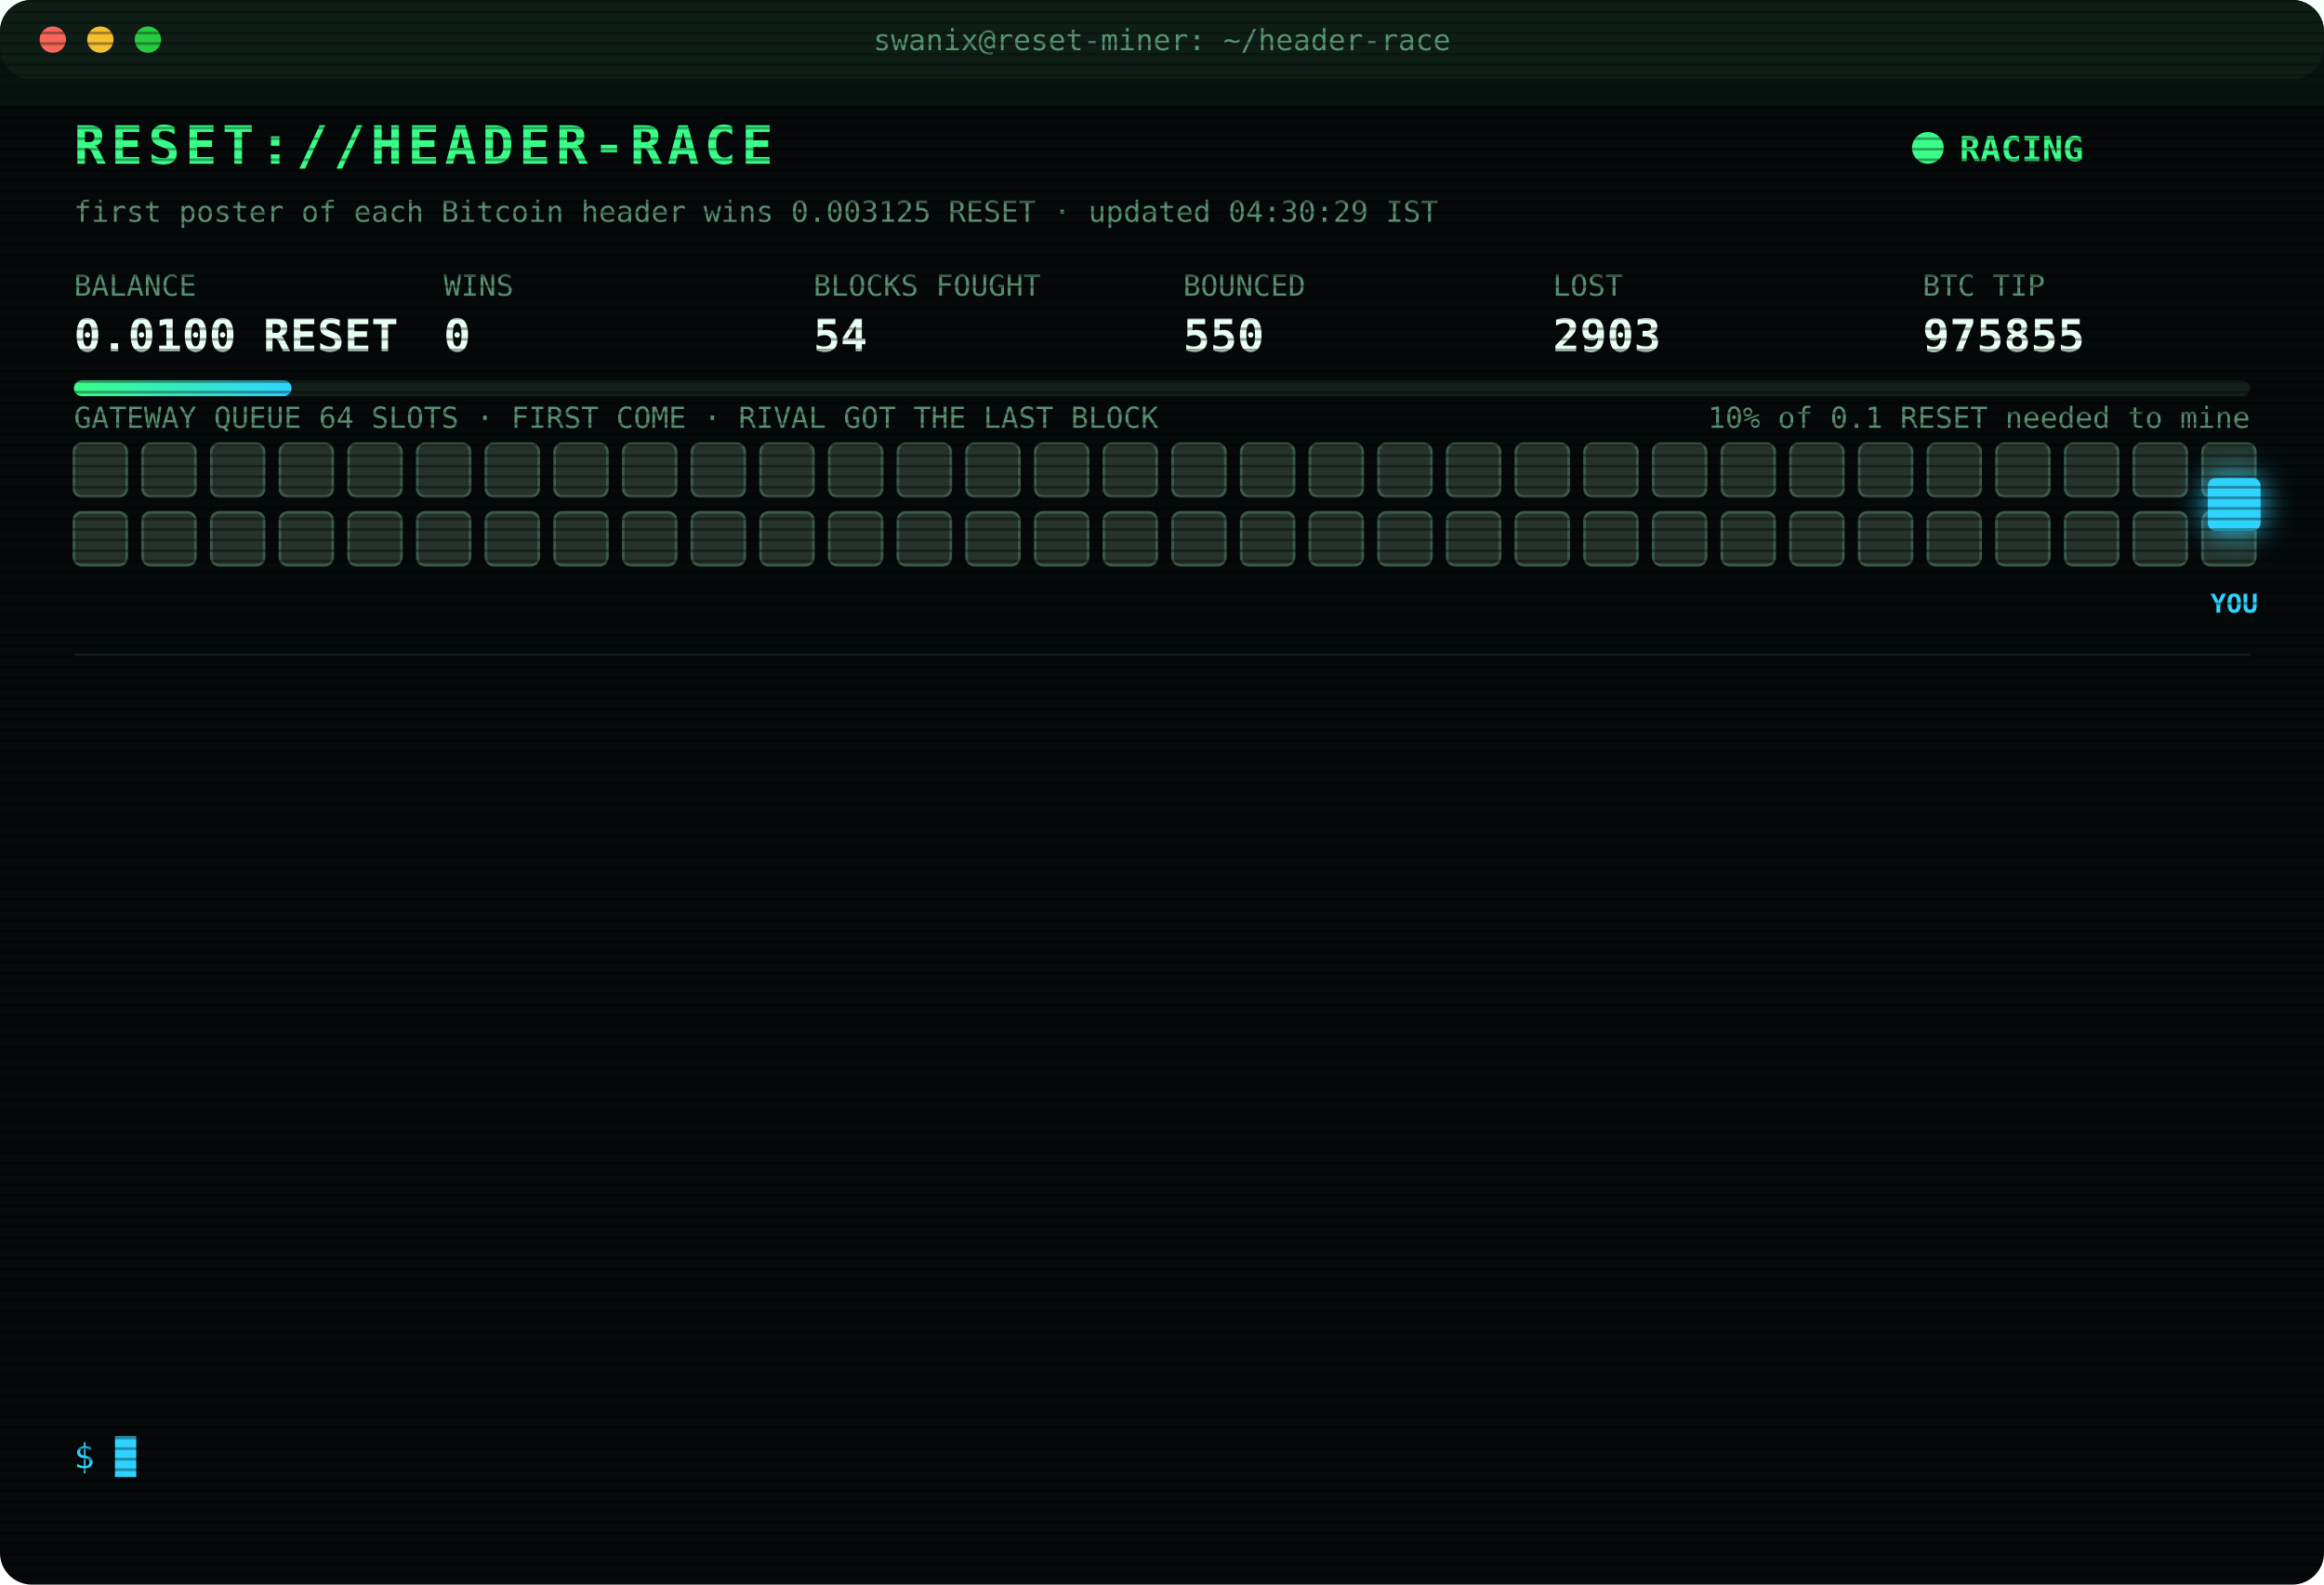
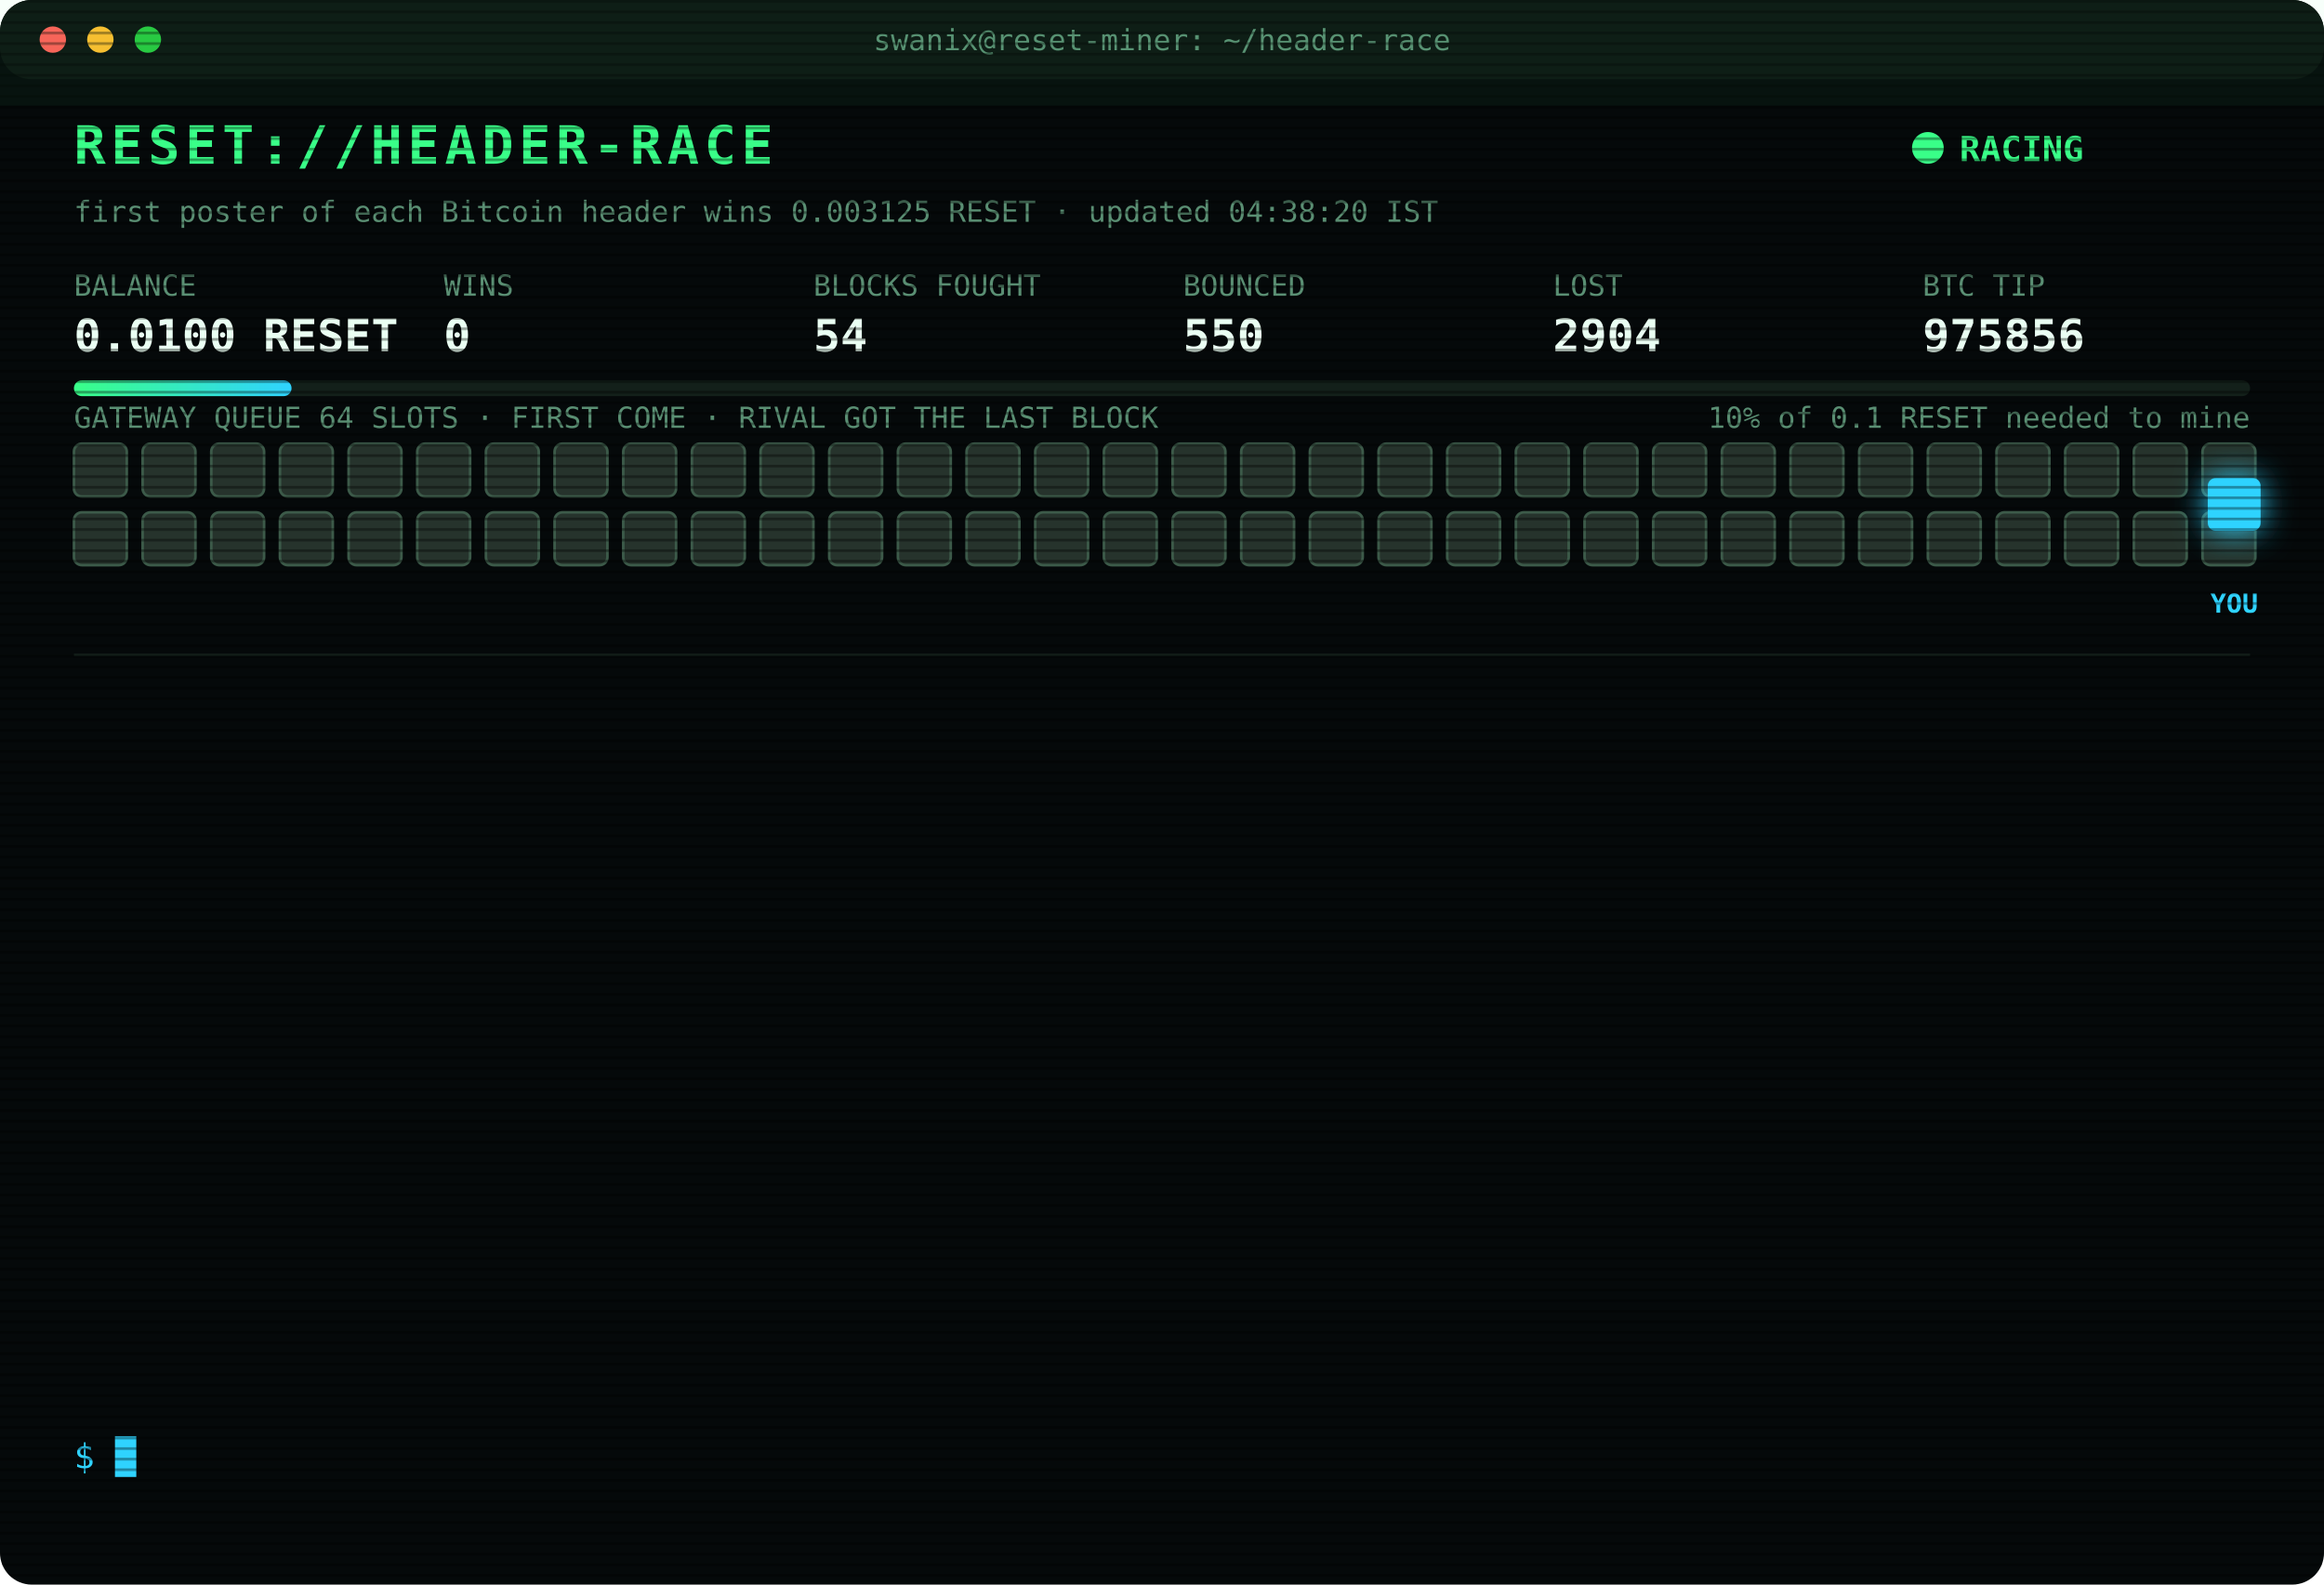
<svg xmlns="http://www.w3.org/2000/svg" width="880" height="600" viewBox="0 0 880 600" font-family="ui-monospace,SFMono-Regular,Menlo,Consolas,monospace">
  <style>
text{font-size:13px;fill:#7CFFB2}
.title{font-size:20px;font-weight:700;fill:#39FF88;letter-spacing:2px;animation:glitch 3s infinite steps(1)}
.sub{fill:#2fd3ff}.k{fill:#5a8f73;font-size:11px}.v{font-size:17px;font-weight:700;fill:#eafff3}
.ts{fill:#3f6b56}.boot{fill:#2fd3ff}.dim{fill:#5a8f73}.bad{fill:#ff4d6d}.warn{fill:#ffd23f}.mag{fill:#ff5cf0}.win{fill:#39FF88;font-weight:700}
.tag{font-size:10px;fill:#2fd3ff;font-weight:700}
.rival{fill:#26332c;stroke:#3c5a49;animation:jam 1.2s infinite alternate}
.idle{fill:#141c18;stroke:#22302a;animation:breathe 4s infinite}
.me{fill:#2fd3ff;filter:drop-shadow(0 0 6px #2fd3ff)}
.hover{animation:nudge 1.1s infinite ease-in-out}.bounce{animation:kick 1.4s infinite}
.ln{opacity:0;animation:in .4s forwards}
.cur{animation:blink 1s infinite steps(1)}
.scan{animation:scan 6s infinite linear}
.led{animation:blink 1.4s infinite}
@keyframes in{from{opacity:0;transform:translateX(-6px)}to{opacity:1;transform:none}}
@keyframes blink{50%{opacity:0}}
@keyframes jam{to{fill:#33463b}}
@keyframes breathe{50%{opacity:.4}}
@keyframes nudge{50%{transform:translateX(-10px)}}
@keyframes kick{0%,100%{transform:none}30%{transform:translateX(-14px)}55%{transform:translateX(10px) translateY(-6px)}}
@keyframes glitch{0%,92%{transform:none}93%{transform:translateX(2px);fill:#ff4d6d}95%{transform:translateX(-2px);fill:#2fd3ff}97%{transform:none}}
@keyframes scan{from{transform:translateY(-40px)}to{transform:translateY(600px)}}
</style>
  <defs>
    <pattern id="sl" width="4" height="4" patternUnits="userSpaceOnUse">
      <rect width="4" height="1" fill="#000" opacity=".35" />
    </pattern>
    <linearGradient id="bar">
      <stop offset="0" stop-color="#39FF88" />
      <stop offset="1" stop-color="#2fd3ff" />
    </linearGradient>
  </defs>
  <rect width="880" height="600" rx="12" fill="#05090a" />
  <rect width="880" height="30" rx="12" fill="#0d1512" />
  <circle cx="20" cy="15" r="5" fill="#ff5f57" />
  <circle cx="38" cy="15" r="5" fill="#febc2e" />
  <circle cx="56" cy="15" r="5" fill="#28c840" />
  <text x="440" y="19" text-anchor="middle" class="k">swanix@reset-miner: ~/header-race</text>
  <text x="28" y="62" class="title">RESET://HEADER-RACE</text>
  <circle class="led" cx="730" cy="56" r="6" fill="#39FF88" />
  <text x="742" y="61" class="win">RACING</text>
-   <text x="28" y="84" class="k">first poster of each Bitcoin header wins 0.003125 RESET · updated 04:30:29 IST</text>
+   <text x="28" y="84" class="k">first poster of each Bitcoin header wins 0.003125 RESET · updated 04:38:20 IST</text>
  <text x="28" y="112" class="k">BALANCE</text>
  <text x="28" y="133" class="v">0.0100 RESET</text>
  <text x="168" y="112" class="k">WINS</text>
  <text x="168" y="133" class="v">0</text>
  <text x="308" y="112" class="k">BLOCKS FOUGHT</text>
  <text x="308" y="133" class="v">54</text>
  <text x="448" y="112" class="k">BOUNCED</text>
  <text x="448" y="133" class="v">550</text>
  <text x="588" y="112" class="k">LOST</text>
-   <text x="588" y="133" class="v">2903</text>
+   <text x="588" y="133" class="v">2904</text>
  <text x="728" y="112" class="k">BTC TIP</text>
-   <text x="728" y="133" class="v">975855</text>
+   <text x="728" y="133" class="v">975856</text>
  <rect x="28" y="144" width="824" height="6" rx="3" fill="#13201a" />
  <rect x="28" y="144" width="82.4" height="6" rx="3" fill="url(#bar)" />
  <text x="852" y="162" text-anchor="end" class="k">10% of 0.1 RESET needed to mine</text>
  <text x="28" y="162" class="k">GATEWAY QUEUE 64 SLOTS · FIRST COME · RIVAL GOT THE LAST BLOCK</text>
  <rect class="rival" x="28" y="168" width="20" height="20" rx="3" style="animation-delay:0.00s" />
  <rect class="rival" x="54" y="168" width="20" height="20" rx="3" style="animation-delay:0.05s" />
  <rect class="rival" x="80" y="168" width="20" height="20" rx="3" style="animation-delay:0.10s" />
  <rect class="rival" x="106" y="168" width="20" height="20" rx="3" style="animation-delay:0.15s" />
  <rect class="rival" x="132" y="168" width="20" height="20" rx="3" style="animation-delay:0.20s" />
  <rect class="rival" x="158" y="168" width="20" height="20" rx="3" style="animation-delay:0.25s" />
  <rect class="rival" x="184" y="168" width="20" height="20" rx="3" style="animation-delay:0.30s" />
  <rect class="rival" x="210" y="168" width="20" height="20" rx="3" style="animation-delay:0.35s" />
  <rect class="rival" x="236" y="168" width="20" height="20" rx="3" style="animation-delay:0.40s" />
  <rect class="rival" x="262" y="168" width="20" height="20" rx="3" style="animation-delay:0.45s" />
  <rect class="rival" x="288" y="168" width="20" height="20" rx="3" style="animation-delay:0.50s" />
  <rect class="rival" x="314" y="168" width="20" height="20" rx="3" style="animation-delay:0.55s" />
  <rect class="rival" x="340" y="168" width="20" height="20" rx="3" style="animation-delay:0.60s" />
  <rect class="rival" x="366" y="168" width="20" height="20" rx="3" style="animation-delay:0.65s" />
  <rect class="rival" x="392" y="168" width="20" height="20" rx="3" style="animation-delay:0.70s" />
  <rect class="rival" x="418" y="168" width="20" height="20" rx="3" style="animation-delay:0.75s" />
  <rect class="rival" x="444" y="168" width="20" height="20" rx="3" style="animation-delay:0.80s" />
  <rect class="rival" x="470" y="168" width="20" height="20" rx="3" style="animation-delay:0.85s" />
  <rect class="rival" x="496" y="168" width="20" height="20" rx="3" style="animation-delay:0.90s" />
  <rect class="rival" x="522" y="168" width="20" height="20" rx="3" style="animation-delay:0.95s" />
  <rect class="rival" x="548" y="168" width="20" height="20" rx="3" style="animation-delay:1.00s" />
  <rect class="rival" x="574" y="168" width="20" height="20" rx="3" style="animation-delay:1.05s" />
  <rect class="rival" x="600" y="168" width="20" height="20" rx="3" style="animation-delay:1.10s" />
  <rect class="rival" x="626" y="168" width="20" height="20" rx="3" style="animation-delay:1.15s" />
  <rect class="rival" x="652" y="168" width="20" height="20" rx="3" style="animation-delay:1.20s" />
  <rect class="rival" x="678" y="168" width="20" height="20" rx="3" style="animation-delay:1.25s" />
  <rect class="rival" x="704" y="168" width="20" height="20" rx="3" style="animation-delay:1.30s" />
  <rect class="rival" x="730" y="168" width="20" height="20" rx="3" style="animation-delay:1.35s" />
  <rect class="rival" x="756" y="168" width="20" height="20" rx="3" style="animation-delay:1.40s" />
  <rect class="rival" x="782" y="168" width="20" height="20" rx="3" style="animation-delay:1.45s" />
  <rect class="rival" x="808" y="168" width="20" height="20" rx="3" style="animation-delay:1.50s" />
  <rect class="rival" x="834" y="168" width="20" height="20" rx="3" style="animation-delay:1.55s" />
  <rect class="rival" x="28" y="194" width="20" height="20" rx="3" style="animation-delay:1.60s" />
  <rect class="rival" x="54" y="194" width="20" height="20" rx="3" style="animation-delay:1.65s" />
  <rect class="rival" x="80" y="194" width="20" height="20" rx="3" style="animation-delay:1.70s" />
  <rect class="rival" x="106" y="194" width="20" height="20" rx="3" style="animation-delay:1.75s" />
  <rect class="rival" x="132" y="194" width="20" height="20" rx="3" style="animation-delay:1.80s" />
  <rect class="rival" x="158" y="194" width="20" height="20" rx="3" style="animation-delay:1.85s" />
  <rect class="rival" x="184" y="194" width="20" height="20" rx="3" style="animation-delay:1.90s" />
  <rect class="rival" x="210" y="194" width="20" height="20" rx="3" style="animation-delay:1.95s" />
  <rect class="rival" x="236" y="194" width="20" height="20" rx="3" style="animation-delay:2.00s" />
  <rect class="rival" x="262" y="194" width="20" height="20" rx="3" style="animation-delay:2.05s" />
  <rect class="rival" x="288" y="194" width="20" height="20" rx="3" style="animation-delay:2.10s" />
  <rect class="rival" x="314" y="194" width="20" height="20" rx="3" style="animation-delay:2.15s" />
  <rect class="rival" x="340" y="194" width="20" height="20" rx="3" style="animation-delay:2.20s" />
  <rect class="rival" x="366" y="194" width="20" height="20" rx="3" style="animation-delay:2.25s" />
  <rect class="rival" x="392" y="194" width="20" height="20" rx="3" style="animation-delay:2.30s" />
  <rect class="rival" x="418" y="194" width="20" height="20" rx="3" style="animation-delay:2.35s" />
  <rect class="rival" x="444" y="194" width="20" height="20" rx="3" style="animation-delay:2.40s" />
  <rect class="rival" x="470" y="194" width="20" height="20" rx="3" style="animation-delay:2.45s" />
  <rect class="rival" x="496" y="194" width="20" height="20" rx="3" style="animation-delay:2.50s" />
  <rect class="rival" x="522" y="194" width="20" height="20" rx="3" style="animation-delay:2.55s" />
  <rect class="rival" x="548" y="194" width="20" height="20" rx="3" style="animation-delay:2.60s" />
  <rect class="rival" x="574" y="194" width="20" height="20" rx="3" style="animation-delay:2.65s" />
  <rect class="rival" x="600" y="194" width="20" height="20" rx="3" style="animation-delay:2.70s" />
  <rect class="rival" x="626" y="194" width="20" height="20" rx="3" style="animation-delay:2.75s" />
  <rect class="rival" x="652" y="194" width="20" height="20" rx="3" style="animation-delay:2.80s" />
  <rect class="rival" x="678" y="194" width="20" height="20" rx="3" style="animation-delay:2.85s" />
  <rect class="rival" x="704" y="194" width="20" height="20" rx="3" style="animation-delay:2.90s" />
  <rect class="rival" x="730" y="194" width="20" height="20" rx="3" style="animation-delay:2.95s" />
  <rect class="rival" x="756" y="194" width="20" height="20" rx="3" style="animation-delay:3.00s" />
  <rect class="rival" x="782" y="194" width="20" height="20" rx="3" style="animation-delay:3.05s" />
  <rect class="rival" x="808" y="194" width="20" height="20" rx="3" style="animation-delay:3.10s" />
  <rect class="rival" x="834" y="194" width="20" height="20" rx="3" style="animation-delay:3.15s" />
  <g class="hover">
    <rect class="me" x="836" y="181" width="20" height="20" rx="3" />
    <text class="tag" x="846" y="232" text-anchor="middle">YOU</text>
  </g>
  <line x1="28" x2="852" y1="248" y2="248" stroke="#13201a" />
  <g class="ln" style="animation-delay:0.40s">
-     <text x="28" y="270" class="ts">02:27:26</text>
-     <text x="104" y="270" class="bad">[LOST] #975844 taken by a rival miner</text>
+     <text x="28" y="270" class="ts">02:38:16</text>
+     <text x="104" y="270" class="bad">[LOST] #975845 taken by a rival miner</text>
  </g>
  <g class="ln" style="animation-delay:0.65s">
-     <text x="28" y="292" class="ts">02:38:16</text>
-     <text x="104" y="292" class="bad">[LOST] #975845 taken by a rival miner</text>
+     <text x="28" y="292" class="ts">02:38:28</text>
+     <text x="104" y="292" class="bad">[LOST] #975846 taken by a rival miner</text>
  </g>
  <g class="ln" style="animation-delay:0.90s">
-     <text x="28" y="314" class="ts">02:38:28</text>
-     <text x="104" y="314" class="bad">[LOST] #975846 taken by a rival miner</text>
+     <text x="28" y="314" class="ts">02:40:15</text>
+     <text x="104" y="314" class="bad">[LOST] #975847 taken by a rival miner</text>
  </g>
  <g class="ln" style="animation-delay:1.15s">
-     <text x="28" y="336" class="ts">02:40:15</text>
-     <text x="104" y="336" class="bad">[LOST] #975847 taken by a rival miner</text>
+     <text x="28" y="336" class="ts">02:51:14</text>
+     <text x="104" y="336" class="bad">[LOST] #975848 taken by a rival miner</text>
  </g>
  <g class="ln" style="animation-delay:1.40s">
-     <text x="28" y="358" class="ts">02:51:14</text>
-     <text x="104" y="358" class="bad">[LOST] #975848 taken by a rival miner</text>
+     <text x="28" y="358" class="ts">03:06:51</text>
+     <text x="104" y="358" class="bad">[LOST] #975849 taken by a rival miner</text>
  </g>
  <g class="ln" style="animation-delay:1.65s">
-     <text x="28" y="380" class="ts">03:06:51</text>
-     <text x="104" y="380" class="bad">[LOST] #975849 taken by a rival miner</text>
+     <text x="28" y="380" class="ts">03:14:06</text>
+     <text x="104" y="380" class="bad">[LOST] #975850 taken by a rival miner</text>
  </g>
  <g class="ln" style="animation-delay:1.90s">
-     <text x="28" y="402" class="ts">03:14:06</text>
-     <text x="104" y="402" class="bad">[LOST] #975850 taken by a rival miner</text>
+     <text x="28" y="402" class="ts">03:51:43</text>
+     <text x="104" y="402" class="bad">[LOST] #975852 taken by a rival miner</text>
  </g>
  <g class="ln" style="animation-delay:2.15s">
-     <text x="28" y="424" class="ts">03:51:43</text>
-     <text x="104" y="424" class="bad">[LOST] #975852 taken by a rival miner</text>
+     <text x="28" y="424" class="ts">03:55:20</text>
+     <text x="104" y="424" class="bad">[LOST] #975853 taken by a rival miner</text>
  </g>
  <g class="ln" style="animation-delay:2.40s">
-     <text x="28" y="446" class="ts">03:55:20</text>
-     <text x="104" y="446" class="bad">[LOST] #975853 taken by a rival miner</text>
+     <text x="28" y="446" class="ts">03:56:14</text>
+     <text x="104" y="446" class="bad">[LOST] #975854 taken by a rival miner</text>
  </g>
  <g class="ln" style="animation-delay:2.65s">
-     <text x="28" y="468" class="ts">03:56:14</text>
-     <text x="104" y="468" class="bad">[LOST] #975854 taken by a rival miner</text>
+     <text x="28" y="468" class="ts">04:10:42</text>
+     <text x="104" y="468" class="bad">[LOST] #975855 taken by a rival miner</text>
  </g>
  <g class="ln" style="animation-delay:2.90s">
-     <text x="28" y="490" class="ts">04:10:42</text>
-     <text x="104" y="490" class="bad">[LOST] #975855 taken by a rival miner</text>
+     <text x="28" y="490" class="ts">04:25:32</text>
+     <text x="104" y="490" class="dim">[STINT END] calls 774 · wins 0</text>
  </g>
  <g class="ln" style="animation-delay:3.15s">
-     <text x="28" y="512" class="ts">04:25:32</text>
-     <text x="104" y="512" class="dim">[STINT END] calls 774 · wins 0</text>
+     <text x="28" y="512" class="ts">04:30:25</text>
+     <text x="104" y="512" class="boot">[BOOT] racer v3 online · 3 feeds · stint 340m</text>
  </g>
  <g class="ln" style="animation-delay:3.40s">
-     <text x="28" y="534" class="ts">04:30:25</text>
-     <text x="104" y="534" class="boot">[BOOT] racer v3 online · 3 feeds · stint 340m</text>
+     <text x="28" y="534" class="ts">04:38:20</text>
+     <text x="104" y="534" class="bad">[LOST] #975856 taken by a rival miner</text>
  </g>
  <text x="28" y="556" class="sub">$ <tspan class="cur">█</tspan>
  </text>
  <rect width="880" height="600" rx="12" fill="url(#sl)" pointer-events="none" />
  <rect class="scan" width="880" height="40" fill="#39FF88" opacity=".04" />
</svg>
